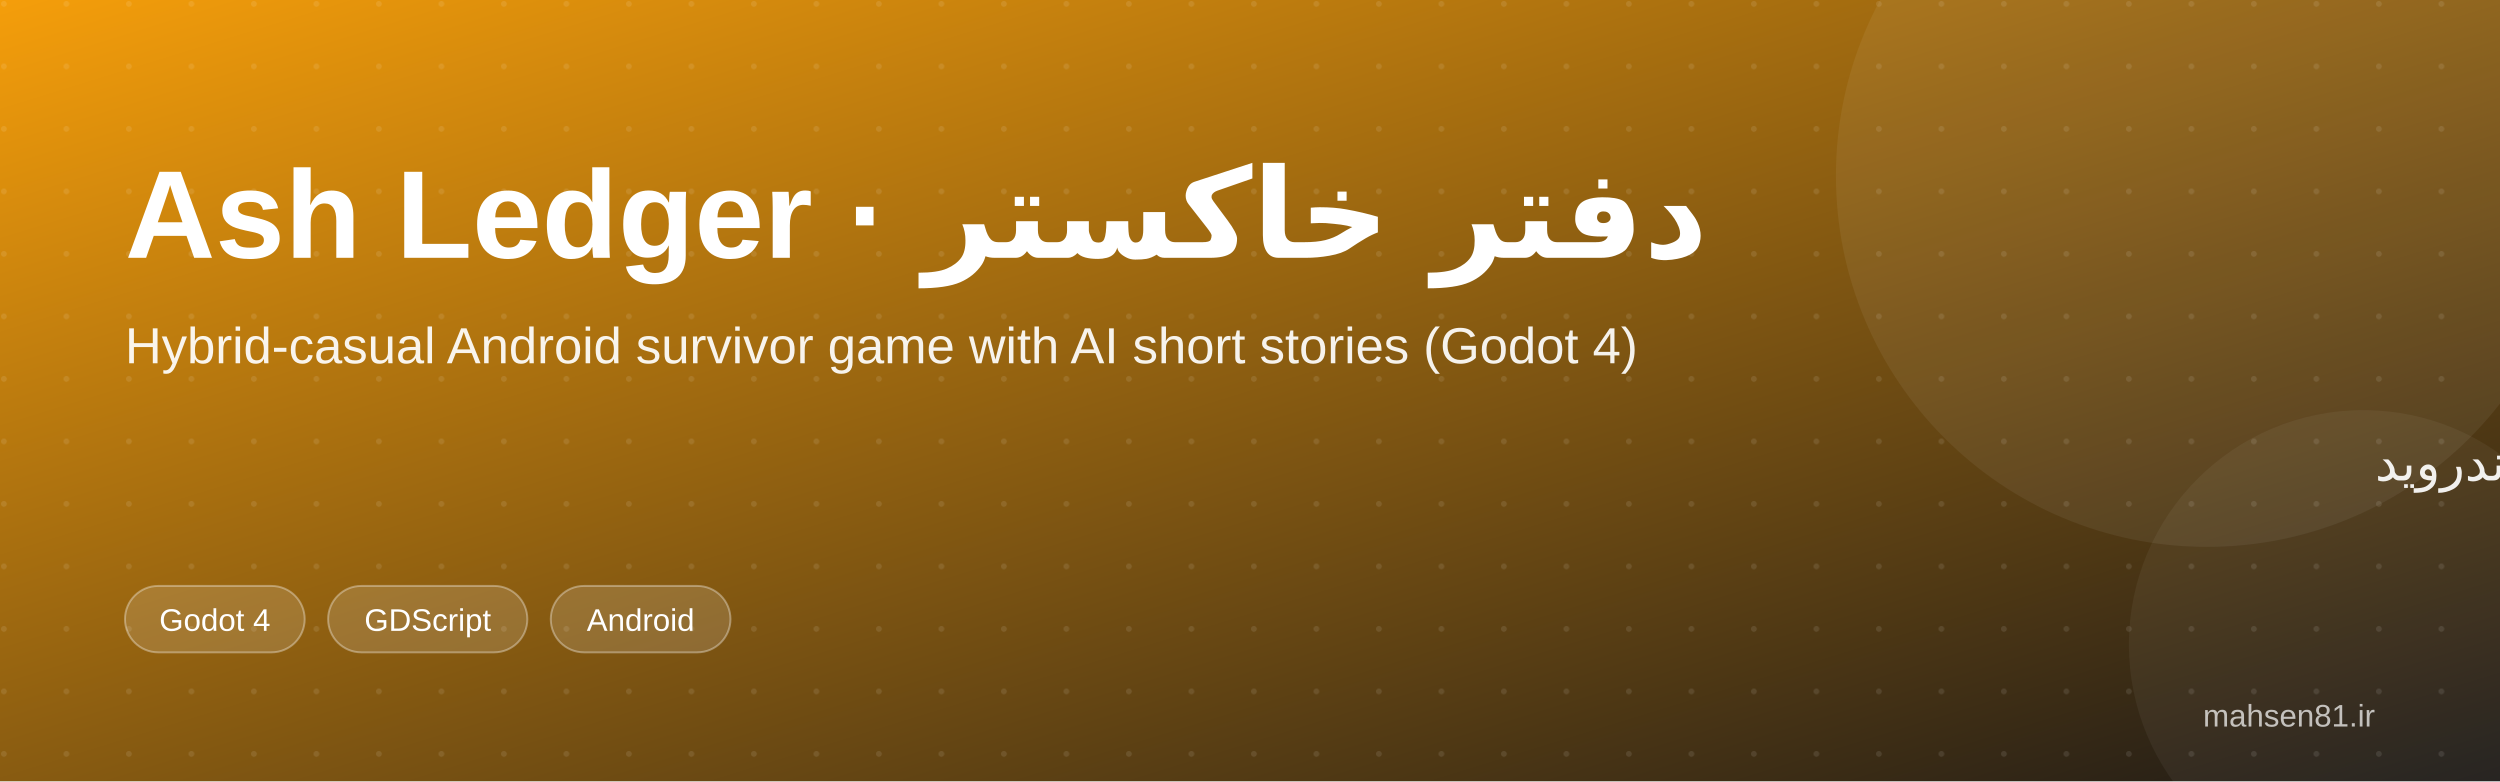
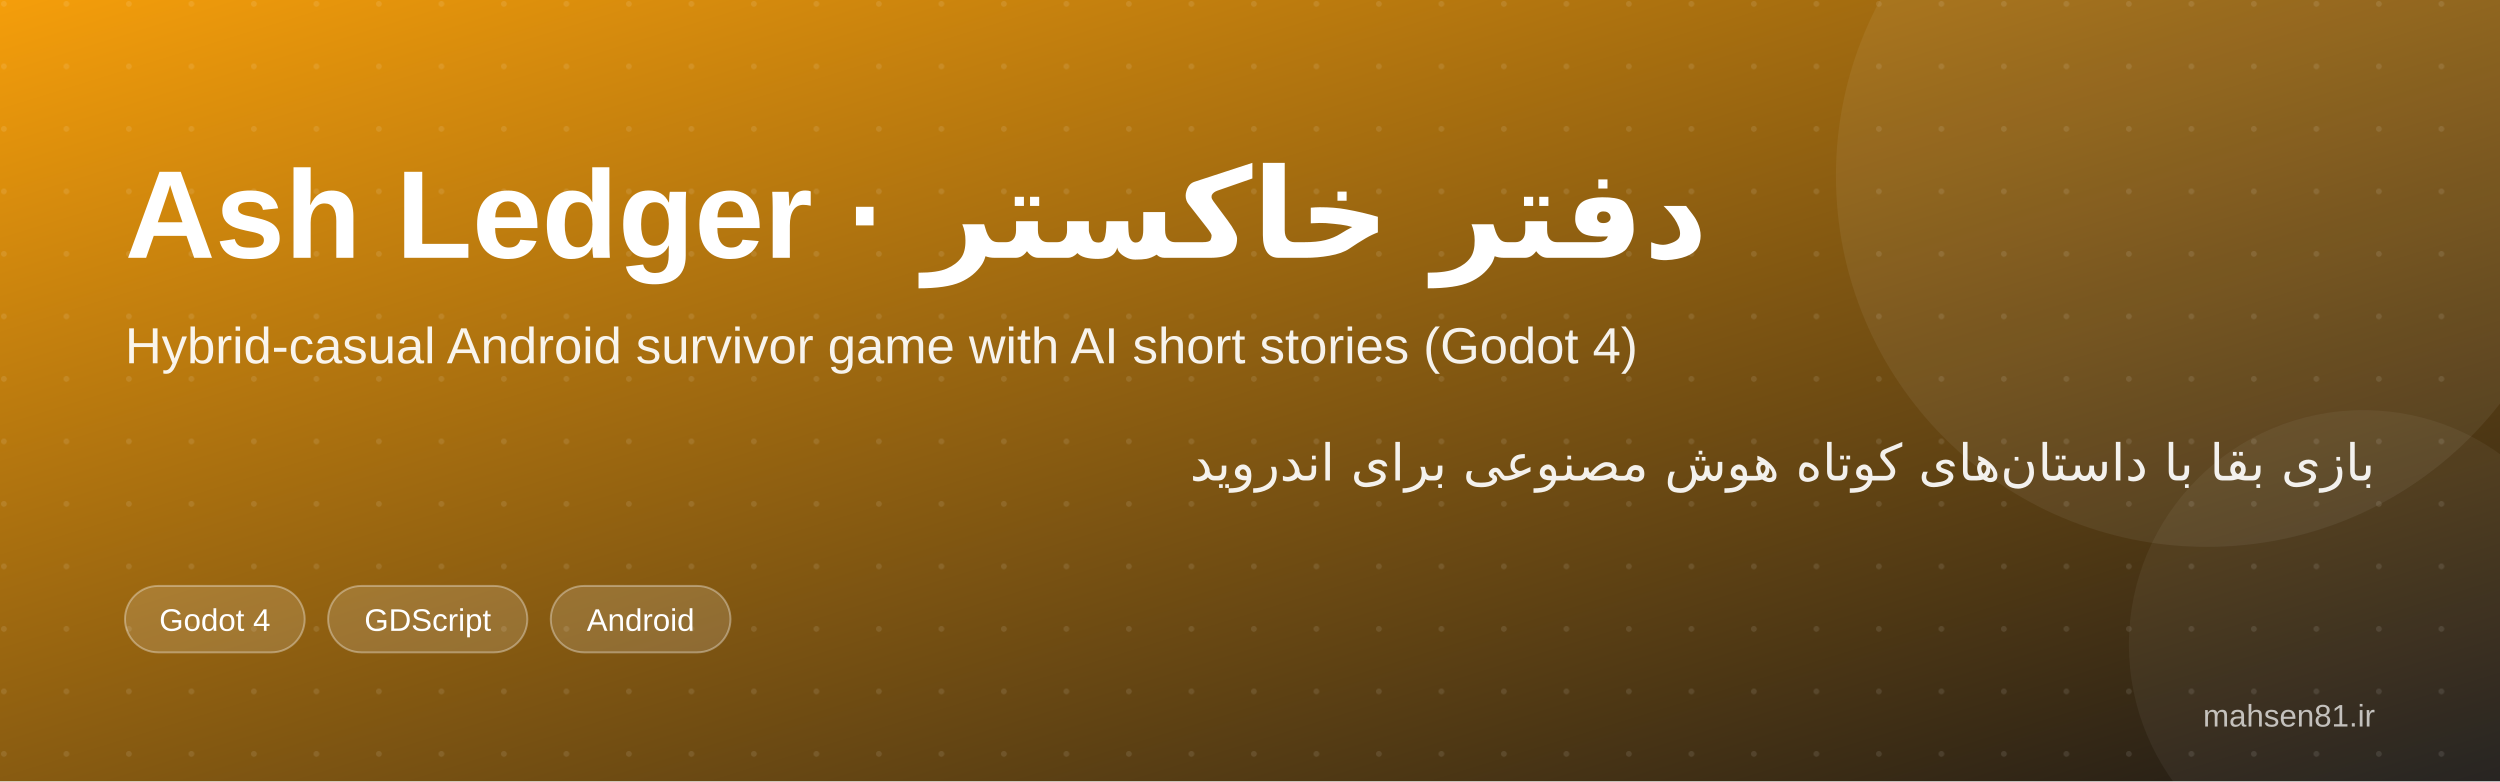
<svg xmlns="http://www.w3.org/2000/svg" width="1280" height="400" viewBox="0 0 1280 400">
  <defs>
    <linearGradient id="g" x1="0" y1="0" x2="1" y2="1">
      <stop offset="0" stop-color="#f59e0b" />
      <stop offset="1" stop-color="#1c1917" />
    </linearGradient>
    <pattern id="p" width="32" height="32" patternUnits="userSpaceOnUse">
      <circle cx="2" cy="2" r="1.5" fill="#fff" fill-opacity=".10" />
    </pattern>
  </defs>
  <rect width="1280" height="400" fill="url(#g)" />
  <rect width="1280" height="400" fill="url(#p)" />
  <circle cx="1130" cy="90" r="190" fill="#fff" fill-opacity=".06" />
  <circle cx="1210" cy="330" r="120" fill="#fff" fill-opacity=".05" />
  <text x="64" y="132" font-size="64" font-weight="700" fill="#fff" font-family="Segoe UI,Arial">Ash Ledger · دفتر خاکستر</text>
  <text x="64" y="186" font-size="26" fill="#fff" fill-opacity=".92" font-family="Segoe UI,Arial">Hybrid-casual Android survivor game with AI short stories (Godot 4)</text>
-   <text x="1216" y="246" font-size="26" fill="#fff" fill-opacity=".92" text-anchor="end" direction="rtl" font-family="Vazirmatn,Tahoma,Segoe UI">بازی بقا با داستان‌های کوتاه هوش مصنوعی برای اندروید</text>
+   <text x="1216" y="246" font-size="26" fill="#fff" fill-opacity=".92" text-anchor="start" direction="rtl" font-family="Vazirmatn,Tahoma,Segoe UI">بازی بقا با داستان‌های کوتاه هوش مصنوعی برای اندروید</text>
  <rect x="64" y="300" rx="17" width="92" height="34" fill="#ffffff" fill-opacity=".14" stroke="#fff" stroke-opacity=".35" />
  <text x="110.0" y="323" text-anchor="middle" font-size="16" fill="#fff" font-family="Segoe UI,Arial">Godot 4</text>
  <rect x="168" y="300" rx="17" width="102" height="34" fill="#ffffff" fill-opacity=".14" stroke="#fff" stroke-opacity=".35" />
  <text x="219.0" y="323" text-anchor="middle" font-size="16" fill="#fff" font-family="Segoe UI,Arial">GDScript</text>
  <rect x="282" y="300" rx="17" width="92" height="34" fill="#ffffff" fill-opacity=".14" stroke="#fff" stroke-opacity=".35" />
  <text x="328.0" y="323" text-anchor="middle" font-size="16" fill="#fff" font-family="Segoe UI,Arial">Android</text>
  <text x="1216" y="372" font-size="16" fill="#fff" fill-opacity=".7" text-anchor="end" font-family="Segoe UI,Arial">mahsen81.ir</text>
</svg>
